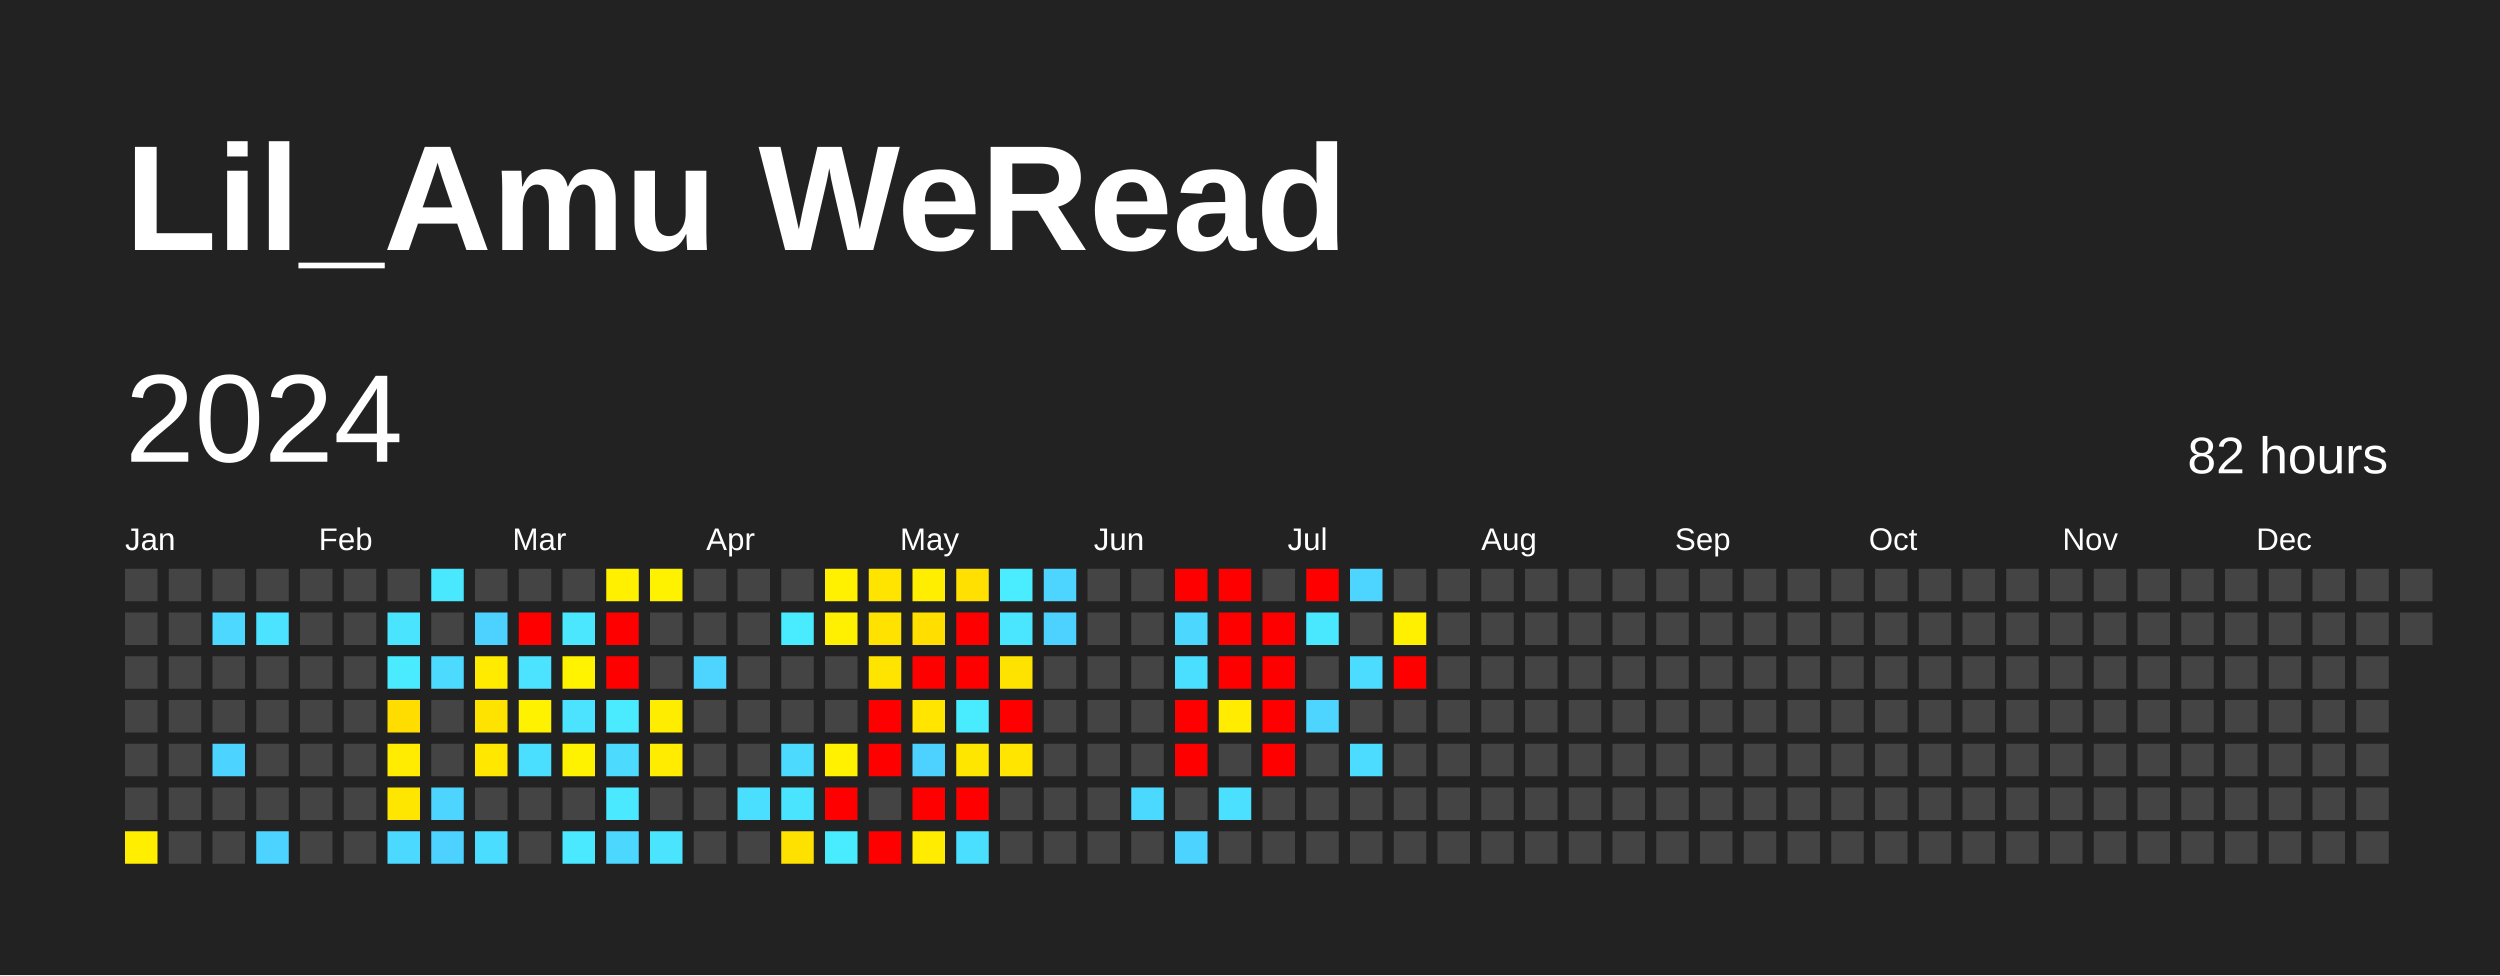
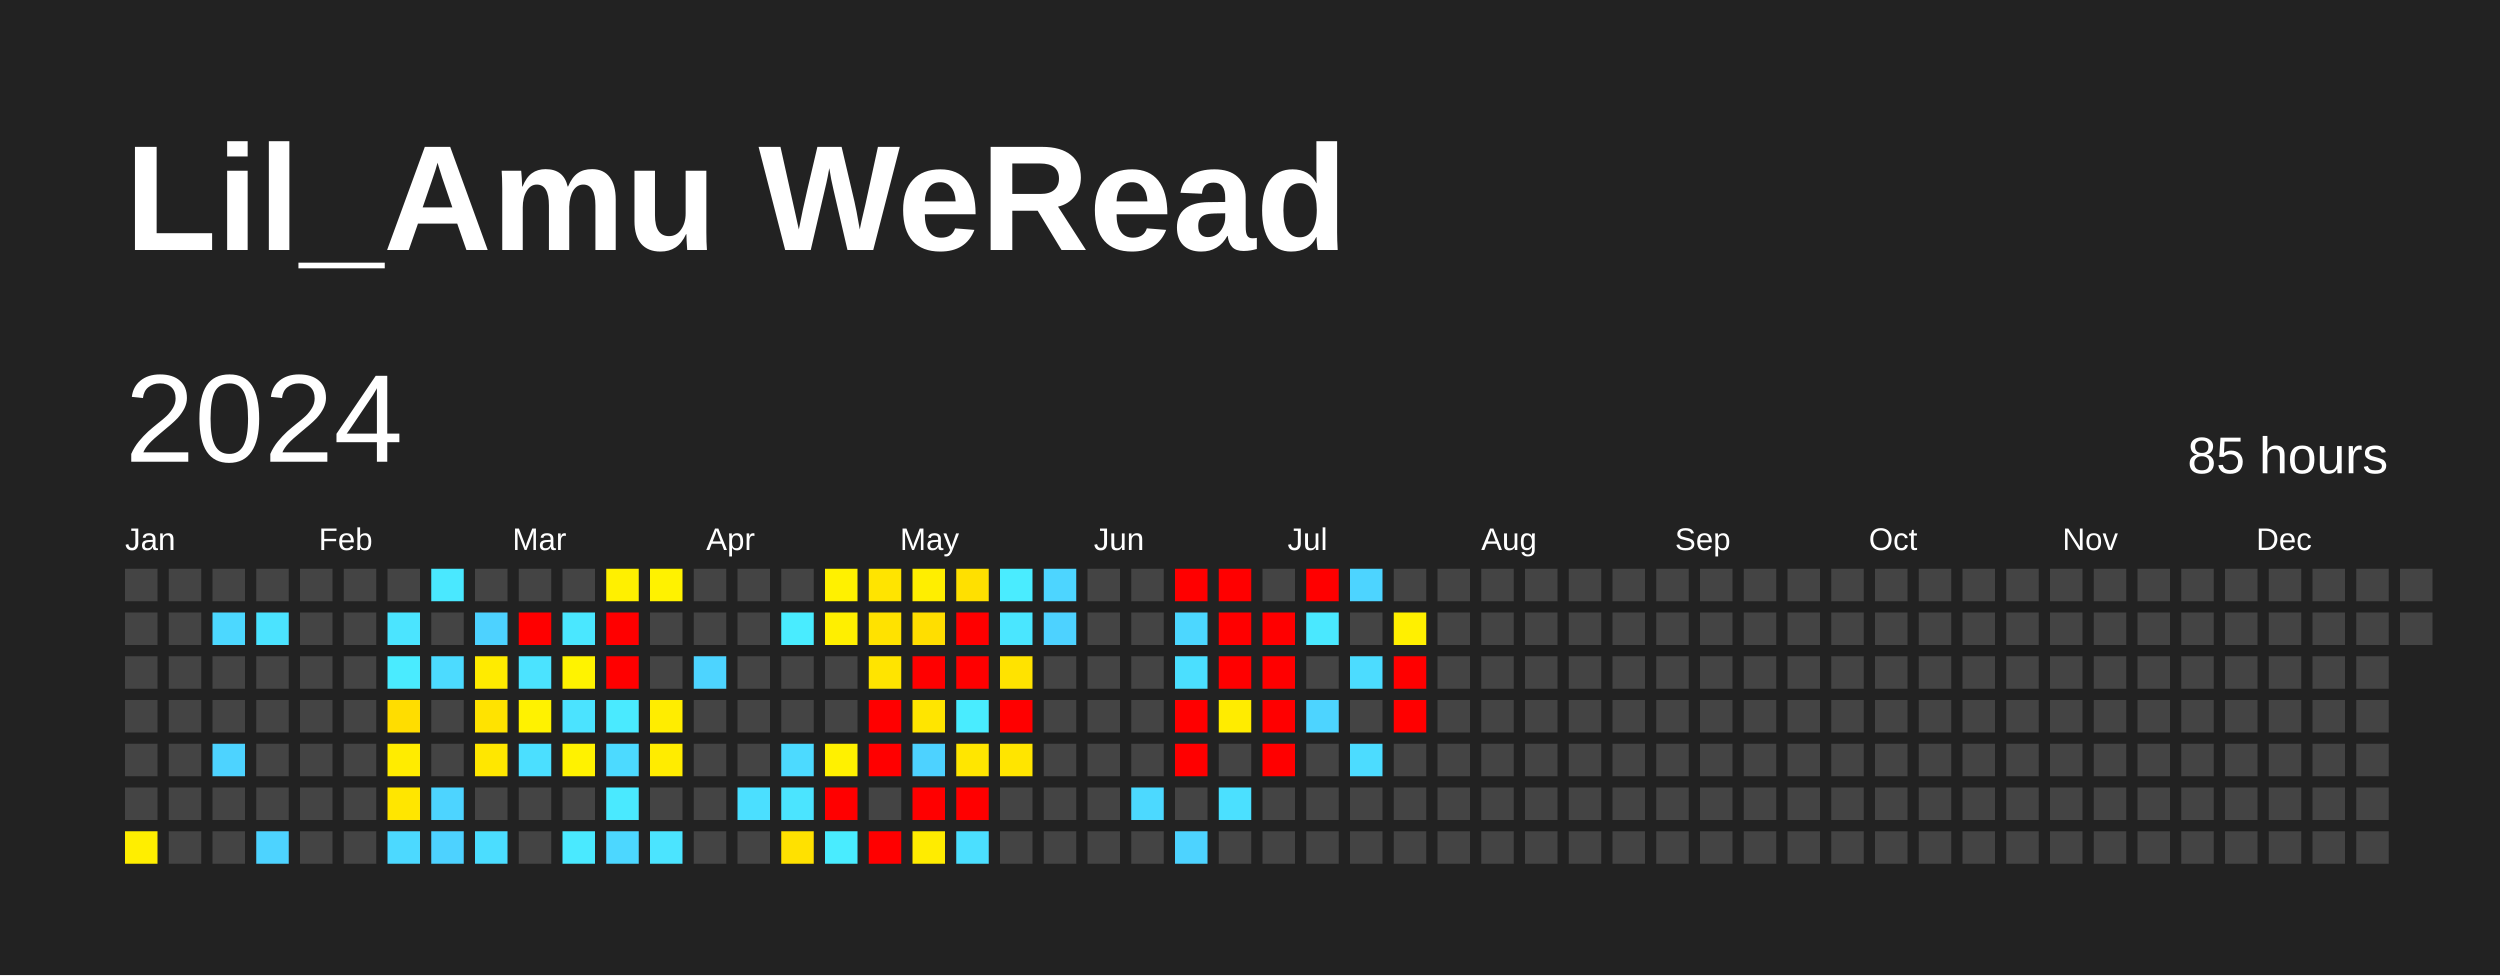
<svg xmlns="http://www.w3.org/2000/svg" baseProfile="full" height="78mm" version="1.1" viewBox="0,0,200,78" width="200mm">
  <defs />
  <rect fill="#222222" height="78" width="200" x="0" y="0" />
  <text fill="#FFFFFF" style="font-size:12px; font-family:Arial; font-weight:bold;" x="10" y="20">Lil_Amu WeRead</text>
  <text dominant-baseline="hanging" fill="#FFFFFF" style="font-size:10.0px; font-family:Arial;" x="10" y="30">2024</text>
-   <text dominant-baseline="hanging" fill="#FFFFFF" style="font-size:4.125px; font-family:Arial;" x="175" y="35">82 hours</text>
+   <text dominant-baseline="hanging" fill="#FFFFFF" style="font-size:4.125px; font-family:Arial;" x="175" y="35">85 hours</text>
  <text fill="#FFFFFF" style="font-size:2.5px; font-family:Arial" x="10.0" y="44">Jan</text>
  <text fill="#FFFFFF" style="font-size:2.5px; font-family:Arial" x="25.5" y="44">Feb</text>
  <text fill="#FFFFFF" style="font-size:2.5px; font-family:Arial" x="41.0" y="44">Mar</text>
  <text fill="#FFFFFF" style="font-size:2.5px; font-family:Arial" x="56.5" y="44">Apr</text>
  <text fill="#FFFFFF" style="font-size:2.5px; font-family:Arial" x="72.0" y="44">May</text>
  <text fill="#FFFFFF" style="font-size:2.5px; font-family:Arial" x="87.5" y="44">Jun</text>
  <text fill="#FFFFFF" style="font-size:2.5px; font-family:Arial" x="103.0" y="44">Jul</text>
  <text fill="#FFFFFF" style="font-size:2.5px; font-family:Arial" x="118.5" y="44">Aug</text>
  <text fill="#FFFFFF" style="font-size:2.5px; font-family:Arial" x="134.0" y="44">Sep</text>
  <text fill="#FFFFFF" style="font-size:2.5px; font-family:Arial" x="149.5" y="44">Oct</text>
  <text fill="#FFFFFF" style="font-size:2.5px; font-family:Arial" x="165.0" y="44">Nov</text>
  <text fill="#FFFFFF" style="font-size:2.5px; font-family:Arial" x="180.5" y="44">Dec</text>
  <rect fill="#444444" height="2.6" width="2.6" x="10.0" y="45.5" />
  <rect fill="#444444" height="2.6" width="2.6" x="10.0" y="49.0" />
  <rect fill="#444444" height="2.6" width="2.6" x="10.0" y="52.5" />
  <rect fill="#444444" height="2.6" width="2.6" x="10.0" y="56.0" />
  <rect fill="#444444" height="2.6" width="2.6" x="10.0" y="59.5" />
  <rect fill="#444444" height="2.6" width="2.6" x="10.0" y="63.0" />
  <rect fill="#ffee00" height="2.6" width="2.6" x="10.0" y="66.5" />
  <rect fill="#444444" height="2.6" width="2.6" x="13.5" y="45.5" />
  <rect fill="#444444" height="2.6" width="2.6" x="13.5" y="49.0" />
  <rect fill="#444444" height="2.6" width="2.6" x="13.5" y="52.5" />
  <rect fill="#444444" height="2.6" width="2.6" x="13.5" y="56.0" />
  <rect fill="#444444" height="2.6" width="2.6" x="13.5" y="59.5" />
  <rect fill="#444444" height="2.6" width="2.6" x="13.5" y="63.0" />
  <rect fill="#444444" height="2.6" width="2.6" x="13.5" y="66.5" />
  <rect fill="#444444" height="2.6" width="2.6" x="17.0" y="45.5" />
  <rect fill="#4cd8ff" height="2.6" width="2.6" x="17.0" y="49.0" />
  <rect fill="#444444" height="2.6" width="2.6" x="17.0" y="52.5" />
  <rect fill="#444444" height="2.6" width="2.6" x="17.0" y="56.0" />
  <rect fill="#4dd3ff" height="2.6" width="2.6" x="17.0" y="59.5" />
  <rect fill="#444444" height="2.6" width="2.6" x="17.0" y="63.0" />
  <rect fill="#444444" height="2.6" width="2.6" x="17.0" y="66.5" />
  <rect fill="#444444" height="2.6" width="2.6" x="20.5" y="45.5" />
  <rect fill="#4be3ff" height="2.6" width="2.6" x="20.5" y="49.0" />
  <rect fill="#444444" height="2.6" width="2.6" x="20.5" y="52.5" />
  <rect fill="#444444" height="2.6" width="2.6" x="20.5" y="56.0" />
  <rect fill="#444444" height="2.6" width="2.6" x="20.5" y="59.5" />
  <rect fill="#444444" height="2.6" width="2.6" x="20.5" y="63.0" />
  <rect fill="#4dd3ff" height="2.6" width="2.6" x="20.5" y="66.5" />
  <rect fill="#444444" height="2.6" width="2.6" x="24.0" y="45.5" />
  <rect fill="#444444" height="2.6" width="2.6" x="24.0" y="49.0" />
  <rect fill="#444444" height="2.6" width="2.6" x="24.0" y="52.5" />
  <rect fill="#444444" height="2.6" width="2.6" x="24.0" y="56.0" />
  <rect fill="#444444" height="2.6" width="2.6" x="24.0" y="59.5" />
  <rect fill="#444444" height="2.6" width="2.6" x="24.0" y="63.0" />
  <rect fill="#444444" height="2.6" width="2.6" x="24.0" y="66.5" />
  <rect fill="#444444" height="2.6" width="2.6" x="27.5" y="45.5" />
  <rect fill="#444444" height="2.6" width="2.6" x="27.5" y="49.0" />
  <rect fill="#444444" height="2.6" width="2.6" x="27.5" y="52.5" />
  <rect fill="#444444" height="2.6" width="2.6" x="27.5" y="56.0" />
  <rect fill="#444444" height="2.6" width="2.6" x="27.5" y="59.5" />
  <rect fill="#444444" height="2.6" width="2.6" x="27.5" y="63.0" />
  <rect fill="#444444" height="2.6" width="2.6" x="27.5" y="66.5" />
  <rect fill="#444444" height="2.6" width="2.6" x="31.0" y="45.5" />
  <rect fill="#4be4ff" height="2.6" width="2.6" x="31.0" y="49.0" />
  <rect fill="#4aebff" height="2.6" width="2.6" x="31.0" y="52.5" />
  <rect fill="#ffdd00" height="2.6" width="2.6" x="31.0" y="56.0" />
  <rect fill="#ffec00" height="2.6" width="2.6" x="31.0" y="59.5" />
  <rect fill="#ffe600" height="2.6" width="2.6" x="31.0" y="63.0" />
  <rect fill="#4cd9ff" height="2.6" width="2.6" x="31.0" y="66.5" />
  <rect fill="#4ae8ff" height="2.6" width="2.6" x="34.5" y="45.5" />
  <rect fill="#444444" height="2.6" width="2.6" x="34.5" y="49.0" />
  <rect fill="#4cdbff" height="2.6" width="2.6" x="34.5" y="52.5" />
  <rect fill="#444444" height="2.6" width="2.6" x="34.5" y="56.0" />
  <rect fill="#444444" height="2.6" width="2.6" x="34.5" y="59.5" />
  <rect fill="#4dd4ff" height="2.6" width="2.6" x="34.5" y="63.0" />
  <rect fill="#4dd2ff" height="2.6" width="2.6" x="34.5" y="66.5" />
  <rect fill="#444444" height="2.6" width="2.6" x="38.0" y="45.5" />
  <rect fill="#4dd2ff" height="2.6" width="2.6" x="38.0" y="49.0" />
  <rect fill="#ffeb00" height="2.6" width="2.6" x="38.0" y="52.5" />
  <rect fill="#ffe300" height="2.6" width="2.6" x="38.0" y="56.0" />
  <rect fill="#ffe700" height="2.6" width="2.6" x="38.0" y="59.5" />
  <rect fill="#444444" height="2.6" width="2.6" x="38.0" y="63.0" />
  <rect fill="#4bddff" height="2.6" width="2.6" x="38.0" y="66.5" />
  <rect fill="#444444" height="2.6" width="2.6" x="41.5" y="45.5" />
  <rect fill="red" height="2.6" width="2.6" x="41.5" y="49.0" />
  <rect fill="#4be3ff" height="2.6" width="2.6" x="41.5" y="52.5" />
  <rect fill="#fff200" height="2.6" width="2.6" x="41.5" y="56.0" />
  <rect fill="#4bdfff" height="2.6" width="2.6" x="41.5" y="59.5" />
  <rect fill="#444444" height="2.6" width="2.6" x="41.5" y="63.0" />
  <rect fill="#444444" height="2.6" width="2.6" x="41.5" y="66.5" />
  <rect fill="#444444" height="2.6" width="2.6" x="45.0" y="45.5" />
  <rect fill="#4ae7ff" height="2.6" width="2.6" x="45.0" y="49.0" />
  <rect fill="#fff300" height="2.6" width="2.6" x="45.0" y="52.5" />
  <rect fill="#4be3ff" height="2.6" width="2.6" x="45.0" y="56.0" />
  <rect fill="#fff200" height="2.6" width="2.6" x="45.0" y="59.5" />
  <rect fill="#444444" height="2.6" width="2.6" x="45.0" y="63.0" />
  <rect fill="#4ae9ff" height="2.6" width="2.6" x="45.0" y="66.5" />
  <rect fill="#fff000" height="2.6" width="2.6" x="48.5" y="45.5" />
  <rect fill="red" height="2.6" width="2.6" x="48.5" y="49.0" />
  <rect fill="red" height="2.6" width="2.6" x="48.5" y="52.5" />
  <rect fill="#4aeaff" height="2.6" width="2.6" x="48.5" y="56.0" />
  <rect fill="#4cdaff" height="2.6" width="2.6" x="48.5" y="59.5" />
  <rect fill="#4ae9ff" height="2.6" width="2.6" x="48.5" y="63.0" />
  <rect fill="#4cd7ff" height="2.6" width="2.6" x="48.5" y="66.5" />
  <rect fill="#fff200" height="2.6" width="2.6" x="52.0" y="45.5" />
  <rect fill="#444444" height="2.6" width="2.6" x="52.0" y="49.0" />
  <rect fill="#444444" height="2.6" width="2.6" x="52.0" y="52.5" />
  <rect fill="#ffed00" height="2.6" width="2.6" x="52.0" y="56.0" />
  <rect fill="#ffec00" height="2.6" width="2.6" x="52.0" y="59.5" />
  <rect fill="#444444" height="2.6" width="2.6" x="52.0" y="63.0" />
  <rect fill="#4be4ff" height="2.6" width="2.6" x="52.0" y="66.5" />
  <rect fill="#444444" height="2.6" width="2.6" x="55.5" y="45.5" />
  <rect fill="#444444" height="2.6" width="2.6" x="55.5" y="49.0" />
  <rect fill="#4dd4ff" height="2.6" width="2.6" x="55.5" y="52.5" />
  <rect fill="#444444" height="2.6" width="2.6" x="55.5" y="56.0" />
  <rect fill="#444444" height="2.6" width="2.6" x="55.5" y="59.5" />
  <rect fill="#444444" height="2.6" width="2.6" x="55.5" y="63.0" />
  <rect fill="#444444" height="2.6" width="2.6" x="55.5" y="66.5" />
  <rect fill="#444444" height="2.6" width="2.6" x="59.0" y="45.5" />
  <rect fill="#444444" height="2.6" width="2.6" x="59.0" y="49.0" />
  <rect fill="#444444" height="2.6" width="2.6" x="59.0" y="52.5" />
  <rect fill="#444444" height="2.6" width="2.6" x="59.0" y="56.0" />
  <rect fill="#444444" height="2.6" width="2.6" x="59.0" y="59.5" />
  <rect fill="#4bdfff" height="2.6" width="2.6" x="59.0" y="63.0" />
  <rect fill="#444444" height="2.6" width="2.6" x="59.0" y="66.5" />
  <rect fill="#444444" height="2.6" width="2.6" x="62.5" y="45.5" />
  <rect fill="#49ecff" height="2.6" width="2.6" x="62.5" y="49.0" />
  <rect fill="#444444" height="2.6" width="2.6" x="62.5" y="52.5" />
  <rect fill="#444444" height="2.6" width="2.6" x="62.5" y="56.0" />
  <rect fill="#4cdaff" height="2.6" width="2.6" x="62.5" y="59.5" />
  <rect fill="#4be4ff" height="2.6" width="2.6" x="62.5" y="63.0" />
  <rect fill="#ffe100" height="2.6" width="2.6" x="62.5" y="66.5" />
  <rect fill="#fff100" height="2.6" width="2.6" x="66.0" y="45.5" />
  <rect fill="#ffef00" height="2.6" width="2.6" x="66.0" y="49.0" />
  <rect fill="#444444" height="2.6" width="2.6" x="66.0" y="52.5" />
  <rect fill="#444444" height="2.6" width="2.6" x="66.0" y="56.0" />
  <rect fill="#fff100" height="2.6" width="2.6" x="66.0" y="59.5" />
  <rect fill="red" height="2.6" width="2.6" x="66.0" y="63.0" />
  <rect fill="#49ecff" height="2.6" width="2.6" x="66.0" y="66.5" />
  <rect fill="#ffe400" height="2.6" width="2.6" x="69.5" y="45.5" />
  <rect fill="#ffe200" height="2.6" width="2.6" x="69.5" y="49.0" />
  <rect fill="#ffe400" height="2.6" width="2.6" x="69.5" y="52.5" />
  <rect fill="red" height="2.6" width="2.6" x="69.5" y="56.0" />
  <rect fill="red" height="2.6" width="2.6" x="69.5" y="59.5" />
  <rect fill="#444444" height="2.6" width="2.6" x="69.5" y="63.0" />
  <rect fill="red" height="2.6" width="2.6" x="69.5" y="66.5" />
  <rect fill="#ffee00" height="2.6" width="2.6" x="73.0" y="45.5" />
  <rect fill="#ffde00" height="2.6" width="2.6" x="73.0" y="49.0" />
  <rect fill="red" height="2.6" width="2.6" x="73.0" y="52.5" />
  <rect fill="#ffe500" height="2.6" width="2.6" x="73.0" y="56.0" />
  <rect fill="#4dd2ff" height="2.6" width="2.6" x="73.0" y="59.5" />
  <rect fill="red" height="2.6" width="2.6" x="73.0" y="63.0" />
  <rect fill="#ffec00" height="2.6" width="2.6" x="73.0" y="66.5" />
  <rect fill="#ffe000" height="2.6" width="2.6" x="76.5" y="45.5" />
  <rect fill="red" height="2.6" width="2.6" x="76.5" y="49.0" />
  <rect fill="red" height="2.6" width="2.6" x="76.5" y="52.5" />
  <rect fill="#49ecff" height="2.6" width="2.6" x="76.5" y="56.0" />
  <rect fill="#ffe600" height="2.6" width="2.6" x="76.5" y="59.5" />
  <rect fill="red" height="2.6" width="2.6" x="76.5" y="63.0" />
  <rect fill="#4bdfff" height="2.6" width="2.6" x="76.5" y="66.5" />
  <rect fill="#4aecff" height="2.6" width="2.6" x="80.0" y="45.5" />
  <rect fill="#4ae6ff" height="2.6" width="2.6" x="80.0" y="49.0" />
  <rect fill="#ffe300" height="2.6" width="2.6" x="80.0" y="52.5" />
  <rect fill="red" height="2.6" width="2.6" x="80.0" y="56.0" />
  <rect fill="#ffe500" height="2.6" width="2.6" x="80.0" y="59.5" />
  <rect fill="#444444" height="2.6" width="2.6" x="80.0" y="63.0" />
  <rect fill="#444444" height="2.6" width="2.6" x="80.0" y="66.5" />
  <rect fill="#4dd5ff" height="2.6" width="2.6" x="83.5" y="45.5" />
  <rect fill="#4dd2ff" height="2.6" width="2.6" x="83.5" y="49.0" />
  <rect fill="#444444" height="2.6" width="2.6" x="83.5" y="52.5" />
  <rect fill="#444444" height="2.6" width="2.6" x="83.5" y="56.0" />
  <rect fill="#444444" height="2.6" width="2.6" x="83.5" y="59.5" />
  <rect fill="#444444" height="2.6" width="2.6" x="83.5" y="63.0" />
  <rect fill="#444444" height="2.6" width="2.6" x="83.5" y="66.5" />
  <rect fill="#444444" height="2.6" width="2.6" x="87.0" y="45.5" />
  <rect fill="#444444" height="2.6" width="2.6" x="87.0" y="49.0" />
  <rect fill="#444444" height="2.6" width="2.6" x="87.0" y="52.5" />
  <rect fill="#444444" height="2.6" width="2.6" x="87.0" y="56.0" />
  <rect fill="#444444" height="2.6" width="2.6" x="87.0" y="59.5" />
  <rect fill="#444444" height="2.6" width="2.6" x="87.0" y="63.0" />
  <rect fill="#444444" height="2.6" width="2.6" x="87.0" y="66.5" />
  <rect fill="#444444" height="2.6" width="2.6" x="90.5" y="45.5" />
  <rect fill="#444444" height="2.6" width="2.6" x="90.5" y="49.0" />
  <rect fill="#444444" height="2.6" width="2.6" x="90.5" y="52.5" />
  <rect fill="#444444" height="2.6" width="2.6" x="90.5" y="56.0" />
  <rect fill="#444444" height="2.6" width="2.6" x="90.5" y="59.5" />
  <rect fill="#4cd9ff" height="2.6" width="2.6" x="90.5" y="63.0" />
  <rect fill="#444444" height="2.6" width="2.6" x="90.5" y="66.5" />
  <rect fill="red" height="2.6" width="2.6" x="94.0" y="45.5" />
  <rect fill="#4cd7ff" height="2.6" width="2.6" x="94.0" y="49.0" />
  <rect fill="#4bdfff" height="2.6" width="2.6" x="94.0" y="52.5" />
  <rect fill="red" height="2.6" width="2.6" x="94.0" y="56.0" />
  <rect fill="red" height="2.6" width="2.6" x="94.0" y="59.5" />
  <rect fill="#444444" height="2.6" width="2.6" x="94.0" y="63.0" />
  <rect fill="#4dd3ff" height="2.6" width="2.6" x="94.0" y="66.5" />
  <rect fill="red" height="2.6" width="2.6" x="97.5" y="45.5" />
  <rect fill="red" height="2.6" width="2.6" x="97.5" y="49.0" />
  <rect fill="red" height="2.6" width="2.6" x="97.5" y="52.5" />
  <rect fill="#ffec00" height="2.6" width="2.6" x="97.5" y="56.0" />
  <rect fill="#444444" height="2.6" width="2.6" x="97.5" y="59.5" />
  <rect fill="#4be0ff" height="2.6" width="2.6" x="97.5" y="63.0" />
  <rect fill="#444444" height="2.6" width="2.6" x="97.5" y="66.5" />
  <rect fill="#444444" height="2.6" width="2.6" x="101.0" y="45.5" />
  <rect fill="red" height="2.6" width="2.6" x="101.0" y="49.0" />
  <rect fill="red" height="2.6" width="2.6" x="101.0" y="52.5" />
  <rect fill="red" height="2.6" width="2.6" x="101.0" y="56.0" />
  <rect fill="red" height="2.6" width="2.6" x="101.0" y="59.5" />
  <rect fill="#444444" height="2.6" width="2.6" x="101.0" y="63.0" />
  <rect fill="#444444" height="2.6" width="2.6" x="101.0" y="66.5" />
  <rect fill="red" height="2.6" width="2.6" x="104.5" y="45.5" />
  <rect fill="#4ae8ff" height="2.6" width="2.6" x="104.5" y="49.0" />
  <rect fill="#444444" height="2.6" width="2.6" x="104.5" y="52.5" />
  <rect fill="#4dd4ff" height="2.6" width="2.6" x="104.5" y="56.0" />
  <rect fill="#444444" height="2.6" width="2.6" x="104.5" y="59.5" />
  <rect fill="#444444" height="2.6" width="2.6" x="104.5" y="63.0" />
  <rect fill="#444444" height="2.6" width="2.6" x="104.5" y="66.5" />
  <rect fill="#4dd4ff" height="2.6" width="2.6" x="108.0" y="45.5" />
  <rect fill="#444444" height="2.6" width="2.6" x="108.0" y="49.0" />
  <rect fill="#4cdcff" height="2.6" width="2.6" x="108.0" y="52.5" />
  <rect fill="#444444" height="2.6" width="2.6" x="108.0" y="56.0" />
  <rect fill="#4cdcff" height="2.6" width="2.6" x="108.0" y="59.5" />
  <rect fill="#444444" height="2.6" width="2.6" x="108.0" y="63.0" />
  <rect fill="#444444" height="2.6" width="2.6" x="108.0" y="66.5" />
  <rect fill="#444444" height="2.6" width="2.6" x="111.5" y="45.5" />
  <rect fill="#fff000" height="2.6" width="2.6" x="111.5" y="49.0" />
  <rect fill="red" height="2.6" width="2.6" x="111.5" y="52.5" />
-   <rect fill="#444444" height="2.6" width="2.6" x="111.5" y="56.0" />
+   <rect fill="red" height="2.6" width="2.6" x="111.5" y="56.0" />
  <rect fill="#444444" height="2.6" width="2.6" x="111.5" y="59.5" />
  <rect fill="#444444" height="2.6" width="2.6" x="111.5" y="63.0" />
  <rect fill="#444444" height="2.6" width="2.6" x="111.5" y="66.5" />
  <rect fill="#444444" height="2.6" width="2.6" x="115.0" y="45.5" />
  <rect fill="#444444" height="2.6" width="2.6" x="115.0" y="49.0" />
  <rect fill="#444444" height="2.6" width="2.6" x="115.0" y="52.5" />
  <rect fill="#444444" height="2.6" width="2.6" x="115.0" y="56.0" />
  <rect fill="#444444" height="2.6" width="2.6" x="115.0" y="59.5" />
  <rect fill="#444444" height="2.6" width="2.6" x="115.0" y="63.0" />
  <rect fill="#444444" height="2.6" width="2.6" x="115.0" y="66.5" />
  <rect fill="#444444" height="2.6" width="2.6" x="118.5" y="45.5" />
  <rect fill="#444444" height="2.6" width="2.6" x="118.5" y="49.0" />
  <rect fill="#444444" height="2.6" width="2.6" x="118.5" y="52.5" />
  <rect fill="#444444" height="2.6" width="2.6" x="118.5" y="56.0" />
  <rect fill="#444444" height="2.6" width="2.6" x="118.5" y="59.5" />
  <rect fill="#444444" height="2.6" width="2.6" x="118.5" y="63.0" />
  <rect fill="#444444" height="2.6" width="2.6" x="118.5" y="66.5" />
  <rect fill="#444444" height="2.6" width="2.6" x="122.0" y="45.5" />
  <rect fill="#444444" height="2.6" width="2.6" x="122.0" y="49.0" />
  <rect fill="#444444" height="2.6" width="2.6" x="122.0" y="52.5" />
  <rect fill="#444444" height="2.6" width="2.6" x="122.0" y="56.0" />
  <rect fill="#444444" height="2.6" width="2.6" x="122.0" y="59.5" />
  <rect fill="#444444" height="2.6" width="2.6" x="122.0" y="63.0" />
  <rect fill="#444444" height="2.6" width="2.6" x="122.0" y="66.5" />
  <rect fill="#444444" height="2.6" width="2.6" x="125.5" y="45.5" />
  <rect fill="#444444" height="2.6" width="2.6" x="125.5" y="49.0" />
  <rect fill="#444444" height="2.6" width="2.6" x="125.5" y="52.5" />
  <rect fill="#444444" height="2.6" width="2.6" x="125.5" y="56.0" />
  <rect fill="#444444" height="2.6" width="2.6" x="125.5" y="59.5" />
  <rect fill="#444444" height="2.6" width="2.6" x="125.5" y="63.0" />
  <rect fill="#444444" height="2.6" width="2.6" x="125.5" y="66.5" />
  <rect fill="#444444" height="2.6" width="2.6" x="129.0" y="45.5" />
  <rect fill="#444444" height="2.6" width="2.6" x="129.0" y="49.0" />
  <rect fill="#444444" height="2.6" width="2.6" x="129.0" y="52.5" />
  <rect fill="#444444" height="2.6" width="2.6" x="129.0" y="56.0" />
  <rect fill="#444444" height="2.6" width="2.6" x="129.0" y="59.5" />
  <rect fill="#444444" height="2.6" width="2.6" x="129.0" y="63.0" />
  <rect fill="#444444" height="2.6" width="2.6" x="129.0" y="66.5" />
  <rect fill="#444444" height="2.6" width="2.6" x="132.5" y="45.5" />
  <rect fill="#444444" height="2.6" width="2.6" x="132.5" y="49.0" />
  <rect fill="#444444" height="2.6" width="2.6" x="132.5" y="52.5" />
  <rect fill="#444444" height="2.6" width="2.6" x="132.5" y="56.0" />
  <rect fill="#444444" height="2.6" width="2.6" x="132.5" y="59.5" />
  <rect fill="#444444" height="2.6" width="2.6" x="132.5" y="63.0" />
  <rect fill="#444444" height="2.6" width="2.6" x="132.5" y="66.5" />
  <rect fill="#444444" height="2.6" width="2.6" x="136.0" y="45.5" />
  <rect fill="#444444" height="2.6" width="2.6" x="136.0" y="49.0" />
  <rect fill="#444444" height="2.6" width="2.6" x="136.0" y="52.5" />
  <rect fill="#444444" height="2.6" width="2.6" x="136.0" y="56.0" />
  <rect fill="#444444" height="2.6" width="2.6" x="136.0" y="59.5" />
  <rect fill="#444444" height="2.6" width="2.6" x="136.0" y="63.0" />
  <rect fill="#444444" height="2.6" width="2.6" x="136.0" y="66.5" />
  <rect fill="#444444" height="2.6" width="2.6" x="139.5" y="45.5" />
  <rect fill="#444444" height="2.6" width="2.6" x="139.5" y="49.0" />
  <rect fill="#444444" height="2.6" width="2.6" x="139.5" y="52.5" />
  <rect fill="#444444" height="2.6" width="2.6" x="139.5" y="56.0" />
  <rect fill="#444444" height="2.6" width="2.6" x="139.5" y="59.5" />
  <rect fill="#444444" height="2.6" width="2.6" x="139.5" y="63.0" />
  <rect fill="#444444" height="2.6" width="2.6" x="139.5" y="66.5" />
  <rect fill="#444444" height="2.6" width="2.6" x="143.0" y="45.5" />
  <rect fill="#444444" height="2.6" width="2.6" x="143.0" y="49.0" />
  <rect fill="#444444" height="2.6" width="2.6" x="143.0" y="52.5" />
  <rect fill="#444444" height="2.6" width="2.6" x="143.0" y="56.0" />
  <rect fill="#444444" height="2.6" width="2.6" x="143.0" y="59.5" />
  <rect fill="#444444" height="2.6" width="2.6" x="143.0" y="63.0" />
  <rect fill="#444444" height="2.6" width="2.6" x="143.0" y="66.5" />
  <rect fill="#444444" height="2.6" width="2.6" x="146.5" y="45.5" />
  <rect fill="#444444" height="2.6" width="2.6" x="146.5" y="49.0" />
  <rect fill="#444444" height="2.6" width="2.6" x="146.5" y="52.5" />
  <rect fill="#444444" height="2.6" width="2.6" x="146.5" y="56.0" />
  <rect fill="#444444" height="2.6" width="2.6" x="146.5" y="59.5" />
  <rect fill="#444444" height="2.6" width="2.6" x="146.5" y="63.0" />
  <rect fill="#444444" height="2.6" width="2.6" x="146.5" y="66.5" />
  <rect fill="#444444" height="2.6" width="2.6" x="150.0" y="45.5" />
  <rect fill="#444444" height="2.6" width="2.6" x="150.0" y="49.0" />
  <rect fill="#444444" height="2.6" width="2.6" x="150.0" y="52.5" />
  <rect fill="#444444" height="2.6" width="2.6" x="150.0" y="56.0" />
  <rect fill="#444444" height="2.6" width="2.6" x="150.0" y="59.5" />
  <rect fill="#444444" height="2.6" width="2.6" x="150.0" y="63.0" />
  <rect fill="#444444" height="2.6" width="2.6" x="150.0" y="66.5" />
  <rect fill="#444444" height="2.6" width="2.6" x="153.5" y="45.5" />
  <rect fill="#444444" height="2.6" width="2.6" x="153.5" y="49.0" />
  <rect fill="#444444" height="2.6" width="2.6" x="153.5" y="52.5" />
  <rect fill="#444444" height="2.6" width="2.6" x="153.5" y="56.0" />
  <rect fill="#444444" height="2.6" width="2.6" x="153.5" y="59.5" />
  <rect fill="#444444" height="2.6" width="2.6" x="153.5" y="63.0" />
  <rect fill="#444444" height="2.6" width="2.6" x="153.5" y="66.5" />
  <rect fill="#444444" height="2.6" width="2.6" x="157.0" y="45.5" />
  <rect fill="#444444" height="2.6" width="2.6" x="157.0" y="49.0" />
  <rect fill="#444444" height="2.6" width="2.6" x="157.0" y="52.5" />
  <rect fill="#444444" height="2.6" width="2.6" x="157.0" y="56.0" />
  <rect fill="#444444" height="2.6" width="2.6" x="157.0" y="59.5" />
  <rect fill="#444444" height="2.6" width="2.6" x="157.0" y="63.0" />
  <rect fill="#444444" height="2.6" width="2.6" x="157.0" y="66.5" />
  <rect fill="#444444" height="2.6" width="2.6" x="160.5" y="45.5" />
  <rect fill="#444444" height="2.6" width="2.6" x="160.5" y="49.0" />
  <rect fill="#444444" height="2.6" width="2.6" x="160.5" y="52.5" />
  <rect fill="#444444" height="2.6" width="2.6" x="160.5" y="56.0" />
  <rect fill="#444444" height="2.6" width="2.6" x="160.5" y="59.5" />
  <rect fill="#444444" height="2.6" width="2.6" x="160.5" y="63.0" />
  <rect fill="#444444" height="2.6" width="2.6" x="160.5" y="66.5" />
  <rect fill="#444444" height="2.6" width="2.6" x="164.0" y="45.5" />
  <rect fill="#444444" height="2.6" width="2.6" x="164.0" y="49.0" />
  <rect fill="#444444" height="2.6" width="2.6" x="164.0" y="52.5" />
  <rect fill="#444444" height="2.6" width="2.6" x="164.0" y="56.0" />
  <rect fill="#444444" height="2.6" width="2.6" x="164.0" y="59.5" />
  <rect fill="#444444" height="2.6" width="2.6" x="164.0" y="63.0" />
  <rect fill="#444444" height="2.6" width="2.6" x="164.0" y="66.5" />
  <rect fill="#444444" height="2.6" width="2.6" x="167.5" y="45.5" />
  <rect fill="#444444" height="2.6" width="2.6" x="167.5" y="49.0" />
  <rect fill="#444444" height="2.6" width="2.6" x="167.5" y="52.5" />
  <rect fill="#444444" height="2.6" width="2.6" x="167.5" y="56.0" />
  <rect fill="#444444" height="2.6" width="2.6" x="167.5" y="59.5" />
  <rect fill="#444444" height="2.6" width="2.6" x="167.5" y="63.0" />
  <rect fill="#444444" height="2.6" width="2.6" x="167.5" y="66.5" />
  <rect fill="#444444" height="2.6" width="2.6" x="171.0" y="45.5" />
  <rect fill="#444444" height="2.6" width="2.6" x="171.0" y="49.0" />
  <rect fill="#444444" height="2.6" width="2.6" x="171.0" y="52.5" />
  <rect fill="#444444" height="2.6" width="2.6" x="171.0" y="56.0" />
  <rect fill="#444444" height="2.6" width="2.6" x="171.0" y="59.5" />
  <rect fill="#444444" height="2.6" width="2.6" x="171.0" y="63.0" />
  <rect fill="#444444" height="2.6" width="2.6" x="171.0" y="66.5" />
  <rect fill="#444444" height="2.6" width="2.6" x="174.5" y="45.5" />
  <rect fill="#444444" height="2.6" width="2.6" x="174.5" y="49.0" />
  <rect fill="#444444" height="2.6" width="2.6" x="174.5" y="52.5" />
  <rect fill="#444444" height="2.6" width="2.6" x="174.5" y="56.0" />
  <rect fill="#444444" height="2.6" width="2.6" x="174.5" y="59.5" />
  <rect fill="#444444" height="2.6" width="2.6" x="174.5" y="63.0" />
  <rect fill="#444444" height="2.6" width="2.6" x="174.5" y="66.5" />
  <rect fill="#444444" height="2.6" width="2.6" x="178.0" y="45.5" />
  <rect fill="#444444" height="2.6" width="2.6" x="178.0" y="49.0" />
  <rect fill="#444444" height="2.6" width="2.6" x="178.0" y="52.5" />
  <rect fill="#444444" height="2.6" width="2.6" x="178.0" y="56.0" />
  <rect fill="#444444" height="2.6" width="2.6" x="178.0" y="59.5" />
  <rect fill="#444444" height="2.6" width="2.6" x="178.0" y="63.0" />
  <rect fill="#444444" height="2.6" width="2.6" x="178.0" y="66.5" />
  <rect fill="#444444" height="2.6" width="2.6" x="181.5" y="45.5" />
  <rect fill="#444444" height="2.6" width="2.6" x="181.5" y="49.0" />
  <rect fill="#444444" height="2.6" width="2.6" x="181.5" y="52.5" />
  <rect fill="#444444" height="2.6" width="2.6" x="181.5" y="56.0" />
  <rect fill="#444444" height="2.6" width="2.6" x="181.5" y="59.5" />
  <rect fill="#444444" height="2.6" width="2.6" x="181.5" y="63.0" />
  <rect fill="#444444" height="2.6" width="2.6" x="181.5" y="66.5" />
  <rect fill="#444444" height="2.6" width="2.6" x="185.0" y="45.5" />
  <rect fill="#444444" height="2.6" width="2.6" x="185.0" y="49.0" />
  <rect fill="#444444" height="2.6" width="2.6" x="185.0" y="52.5" />
  <rect fill="#444444" height="2.6" width="2.6" x="185.0" y="56.0" />
  <rect fill="#444444" height="2.6" width="2.6" x="185.0" y="59.5" />
  <rect fill="#444444" height="2.6" width="2.6" x="185.0" y="63.0" />
  <rect fill="#444444" height="2.6" width="2.6" x="185.0" y="66.5" />
  <rect fill="#444444" height="2.6" width="2.6" x="188.5" y="45.5" />
  <rect fill="#444444" height="2.6" width="2.6" x="188.5" y="49.0" />
  <rect fill="#444444" height="2.6" width="2.6" x="188.5" y="52.5" />
  <rect fill="#444444" height="2.6" width="2.6" x="188.5" y="56.0" />
  <rect fill="#444444" height="2.6" width="2.6" x="188.5" y="59.5" />
  <rect fill="#444444" height="2.6" width="2.6" x="188.5" y="63.0" />
  <rect fill="#444444" height="2.6" width="2.6" x="188.5" y="66.5" />
  <rect fill="#444444" height="2.6" width="2.6" x="192.0" y="45.5" />
  <rect fill="#444444" height="2.6" width="2.6" x="192.0" y="49.0" />
</svg>
